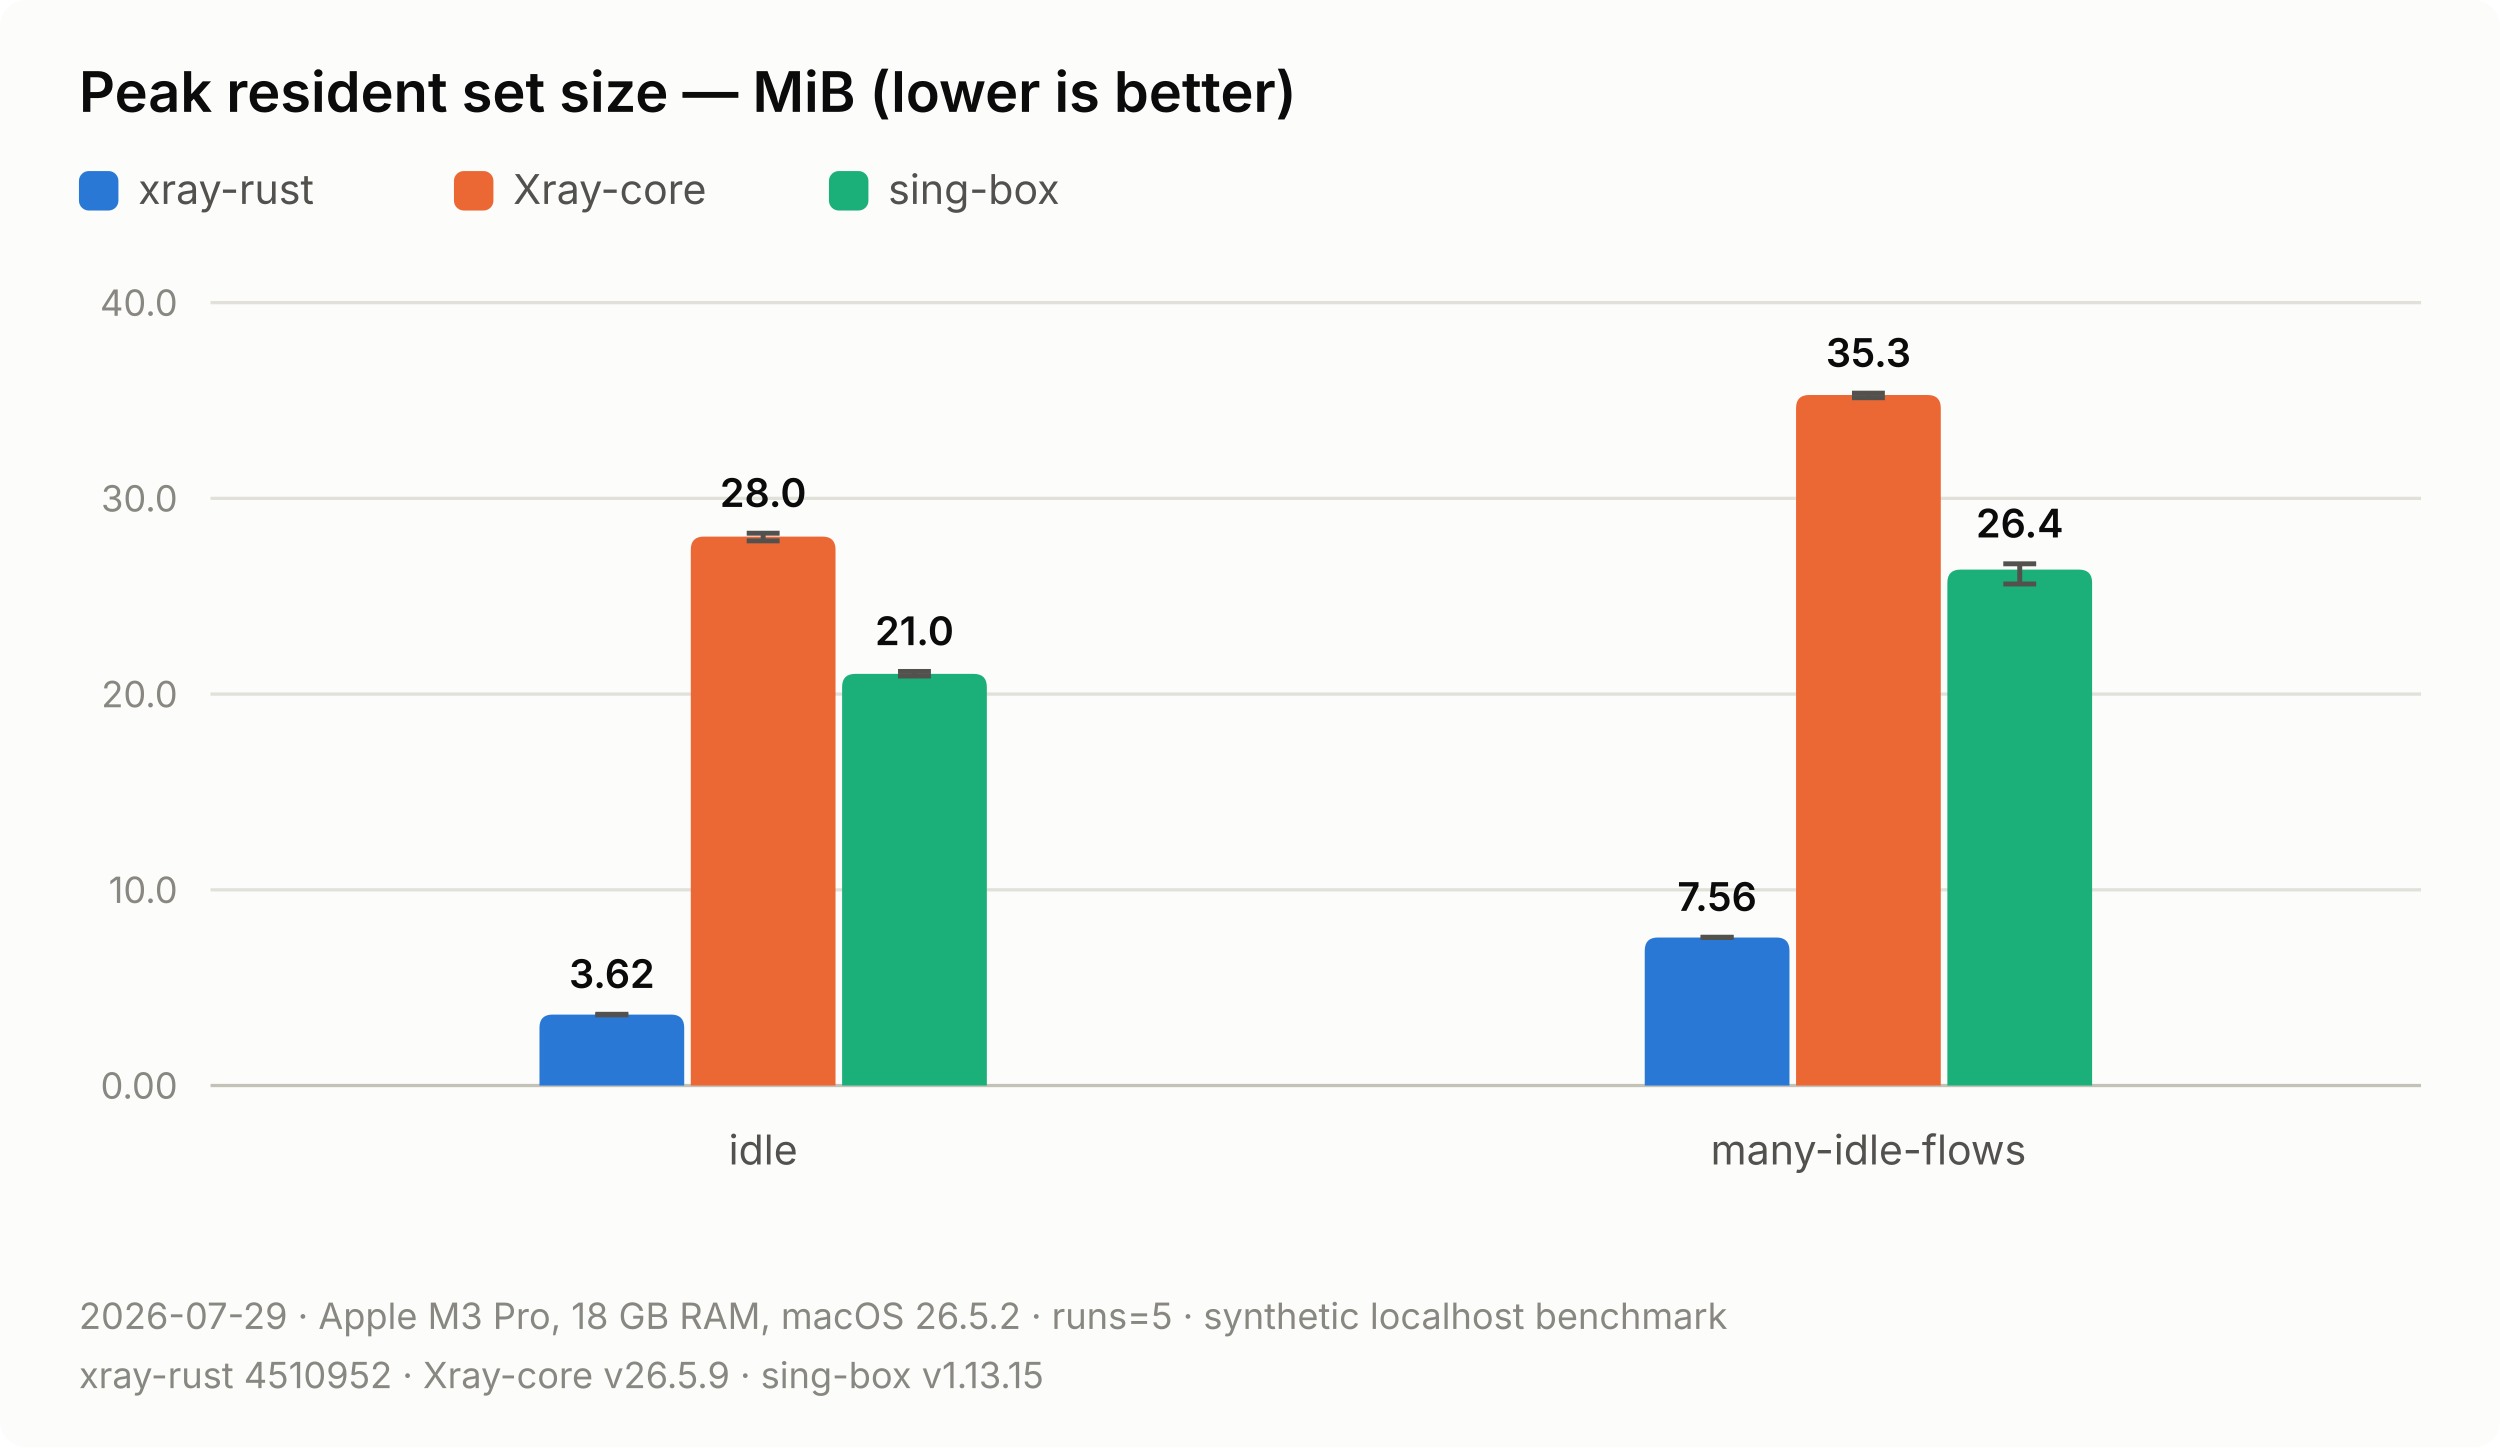
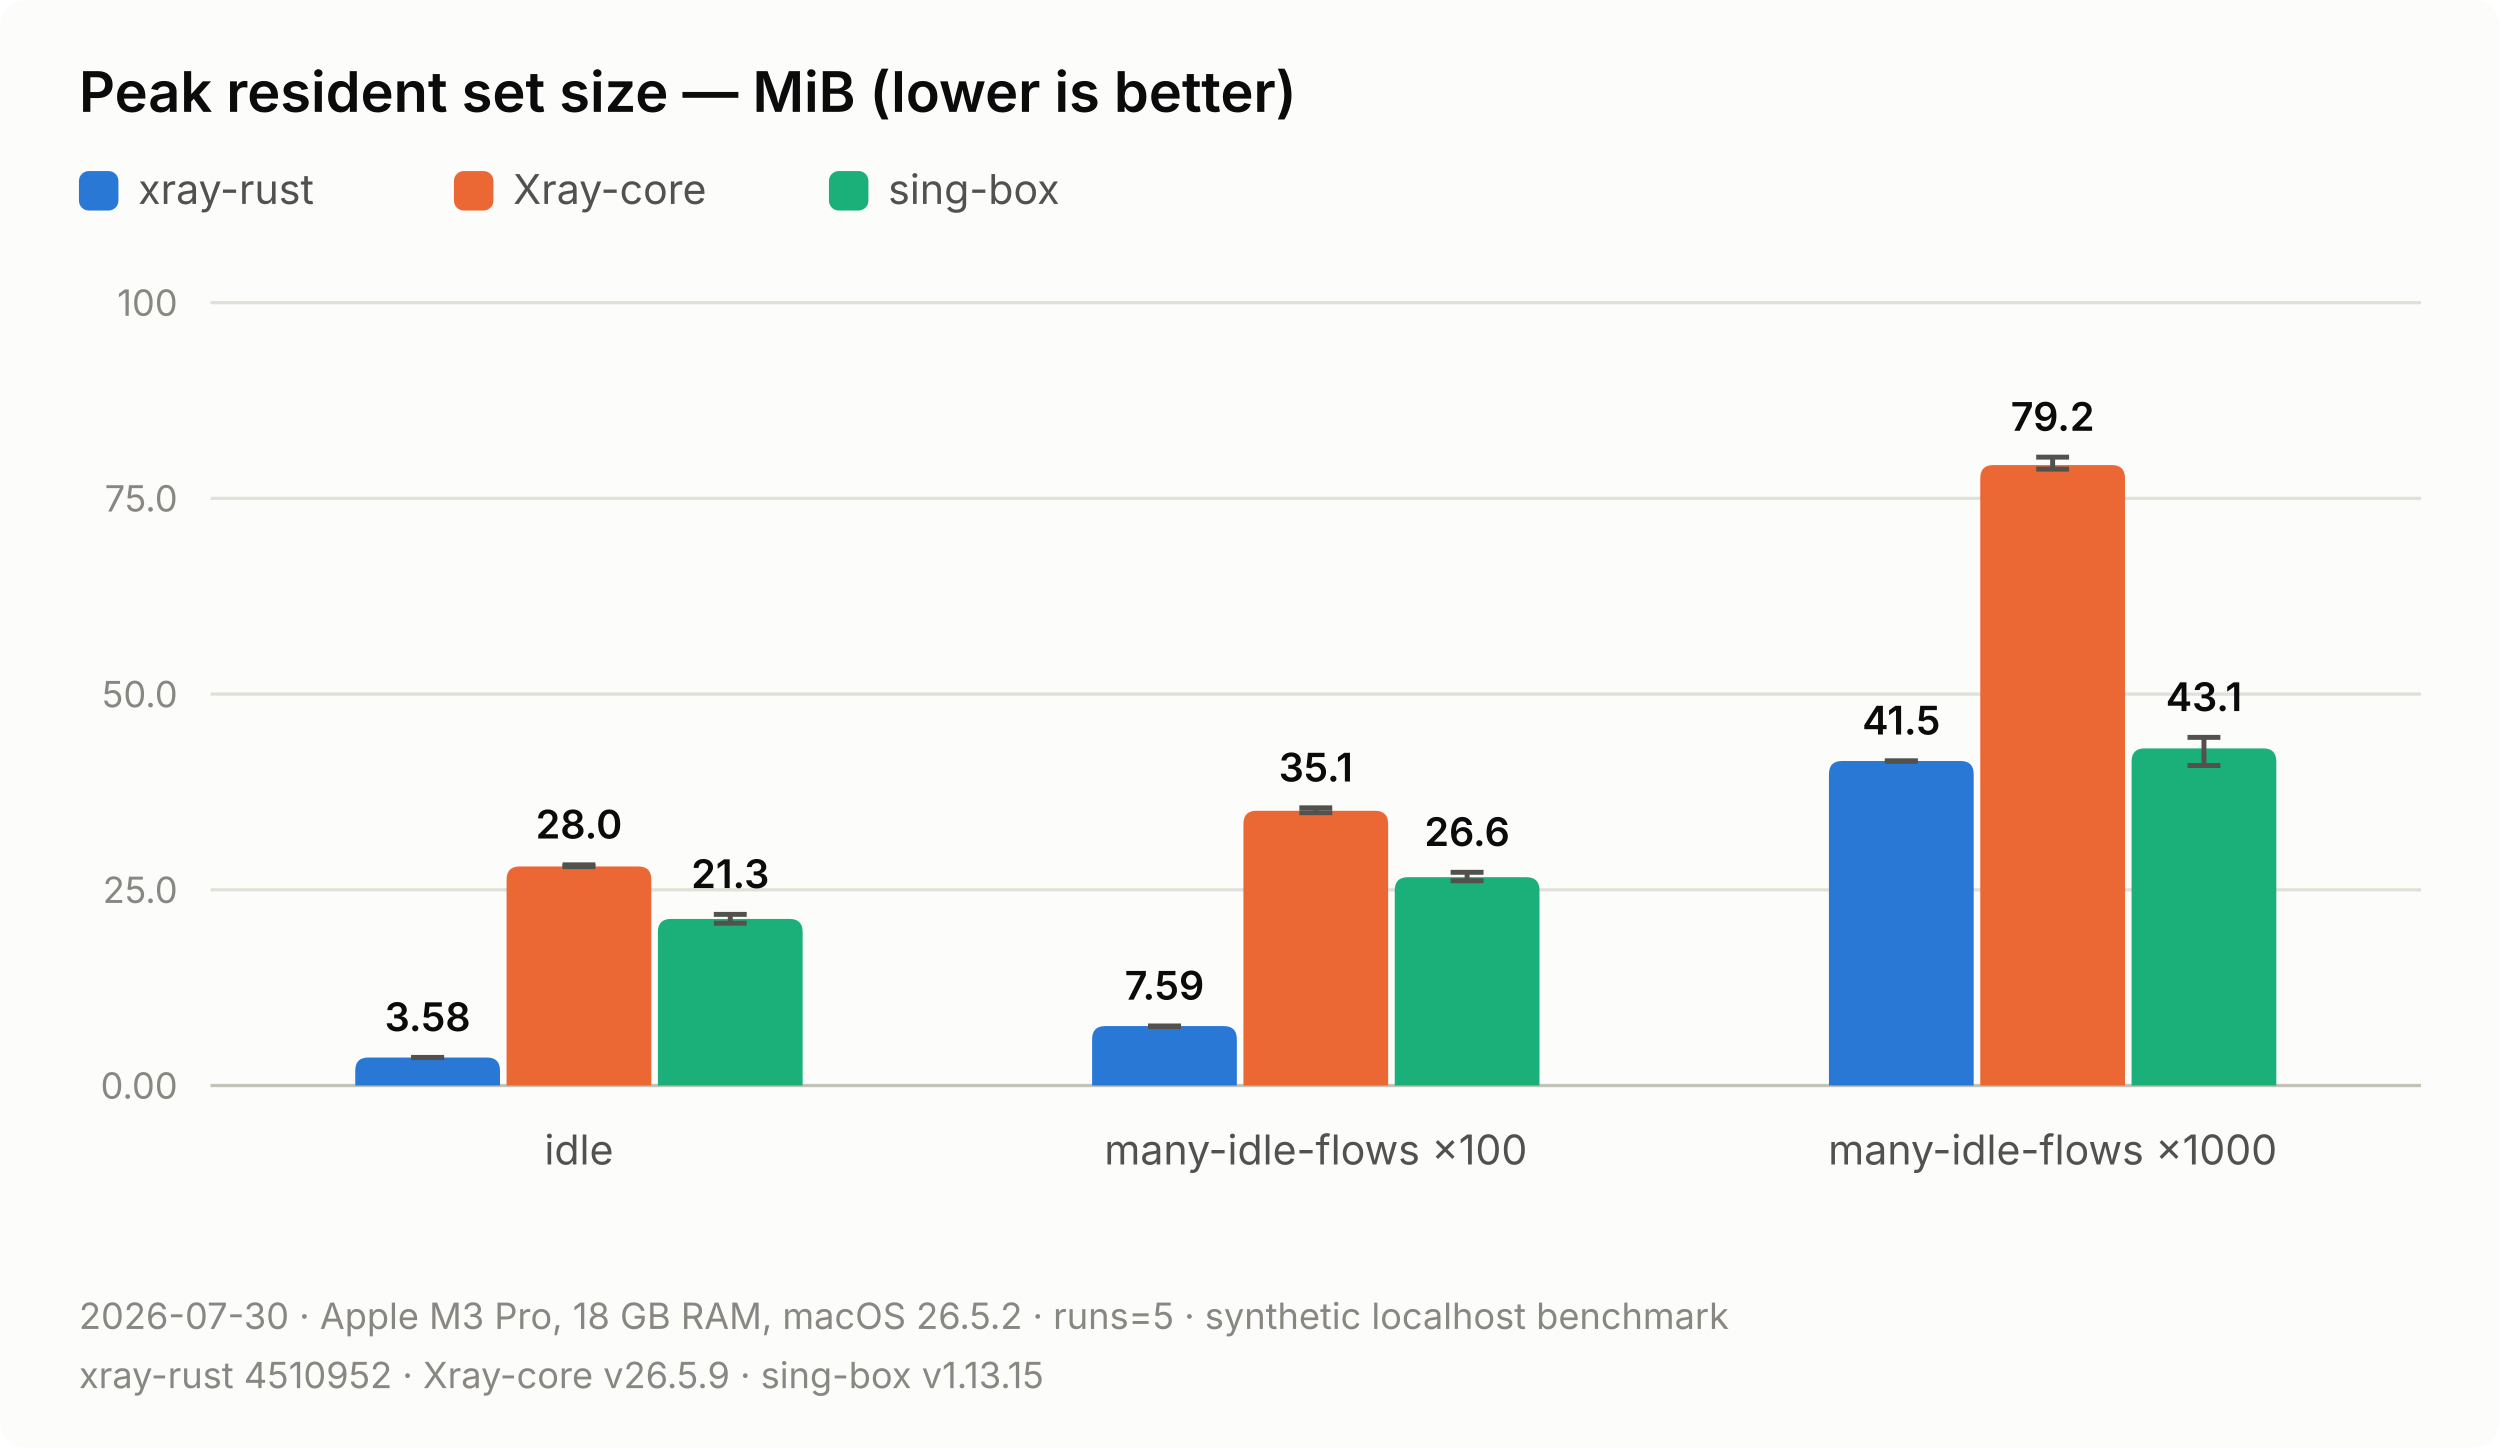
<svg xmlns="http://www.w3.org/2000/svg" width="760" height="440" viewBox="0 0 760 440" role="img" aria-label="Peak resident set size — MiB (lower is better)">
  <rect width="760" height="440" fill="#fcfcfb" rx="8" />
  <text x="24" y="34" font-family="system-ui, -apple-system, 'Segoe UI', sans-serif" font-size="17" font-weight="600" fill="#0b0b0b">Peak resident set size — MiB (lower is better)</text>
  <rect x="24.00" y="52" width="12" height="12" rx="3" fill="#2a78d6" />
  <text x="42.00" y="62" font-family="system-ui, -apple-system, 'Segoe UI', sans-serif" font-size="12.5" fill="#52514e">xray-rust</text>
  <rect x="138.00" y="52" width="12" height="12" rx="3" fill="#eb6834" />
  <text x="156.00" y="62" font-family="system-ui, -apple-system, 'Segoe UI', sans-serif" font-size="12.5" fill="#52514e">Xray-core</text>
  <rect x="252.00" y="52" width="12" height="12" rx="3" fill="#1baf7a" />
  <text x="270.00" y="62" font-family="system-ui, -apple-system, 'Segoe UI', sans-serif" font-size="12.5" fill="#52514e">sing-box</text>
  <text x="54" y="334.00" font-family="system-ui, -apple-system, 'Segoe UI', sans-serif" font-size="11" fill="#898781" text-anchor="end">0.00</text>
  <line x1="64" y1="270.50" x2="736" y2="270.50" stroke="#e1e0d9" stroke-width="1" />
-   <text x="54" y="274.50" font-family="system-ui, -apple-system, 'Segoe UI', sans-serif" font-size="11" fill="#898781" text-anchor="end">10.0</text>
+   <text x="54" y="274.50" font-family="system-ui, -apple-system, 'Segoe UI', sans-serif" font-size="11" fill="#898781" text-anchor="end">25.0</text>
  <line x1="64" y1="211.00" x2="736" y2="211.00" stroke="#e1e0d9" stroke-width="1" />
-   <text x="54" y="215.00" font-family="system-ui, -apple-system, 'Segoe UI', sans-serif" font-size="11" fill="#898781" text-anchor="end">20.0</text>
+   <text x="54" y="215.00" font-family="system-ui, -apple-system, 'Segoe UI', sans-serif" font-size="11" fill="#898781" text-anchor="end">50.0</text>
  <line x1="64" y1="151.50" x2="736" y2="151.50" stroke="#e1e0d9" stroke-width="1" />
-   <text x="54" y="155.50" font-family="system-ui, -apple-system, 'Segoe UI', sans-serif" font-size="11" fill="#898781" text-anchor="end">30.0</text>
+   <text x="54" y="155.50" font-family="system-ui, -apple-system, 'Segoe UI', sans-serif" font-size="11" fill="#898781" text-anchor="end">75.0</text>
  <line x1="64" y1="92.00" x2="736" y2="92.00" stroke="#e1e0d9" stroke-width="1" />
-   <text x="54" y="96.00" font-family="system-ui, -apple-system, 'Segoe UI', sans-serif" font-size="11" fill="#898781" text-anchor="end">40.0</text>
+   <text x="54" y="96.00" font-family="system-ui, -apple-system, 'Segoe UI', sans-serif" font-size="11" fill="#898781" text-anchor="end">100</text>
  <line x1="64" y1="330" x2="736" y2="330" stroke="#c3c2b7" stroke-width="1" />
-   <path d="M 164.00 330.00 L 164.00 312.43 Q 164.00 308.43 168.00 308.43 L 204.00 308.43 Q 208.00 308.43 208.00 312.43 L 208.00 330.00 Z" fill="#2a78d6" />
-   <line x1="186.00" y1="308.52" x2="186.00" y2="308.34" stroke="#52514e" stroke-width="1.5" />
-   <line x1="181.00" y1="308.52" x2="191.00" y2="308.52" stroke="#52514e" stroke-width="1.5" />
-   <line x1="181.00" y1="308.34" x2="191.00" y2="308.34" stroke="#52514e" stroke-width="1.5" />
-   <text x="186.00" y="300.34" font-family="system-ui, -apple-system, 'Segoe UI', sans-serif" font-size="12" font-weight="600" fill="#0b0b0b" text-anchor="middle">3.62</text>
-   <path d="M 210.00 330.00 L 210.00 167.12 Q 210.00 163.12 214.00 163.12 L 250.00 163.12 Q 254.00 163.12 254.00 167.12 L 254.00 330.00 Z" fill="#eb6834" />
-   <line x1="232.00" y1="164.42" x2="232.00" y2="162.10" stroke="#52514e" stroke-width="1.5" />
-   <line x1="227.00" y1="164.42" x2="237.00" y2="164.42" stroke="#52514e" stroke-width="1.5" />
-   <line x1="227.00" y1="162.10" x2="237.00" y2="162.10" stroke="#52514e" stroke-width="1.5" />
-   <text x="232.00" y="154.10" font-family="system-ui, -apple-system, 'Segoe UI', sans-serif" font-size="12" font-weight="600" fill="#0b0b0b" text-anchor="middle">28.0</text>
-   <path d="M 256.00 330.00 L 256.00 208.86 Q 256.00 204.86 260.00 204.86 L 296.00 204.86 Q 300.00 204.86 300.00 208.86 L 300.00 330.00 Z" fill="#1baf7a" />
-   <line x1="278.00" y1="205.51" x2="278.00" y2="204.12" stroke="#52514e" stroke-width="1.5" />
-   <line x1="273.00" y1="205.51" x2="283.00" y2="205.51" stroke="#52514e" stroke-width="1.5" />
-   <line x1="273.00" y1="204.12" x2="283.00" y2="204.12" stroke="#52514e" stroke-width="1.5" />
-   <text x="278.00" y="196.12" font-family="system-ui, -apple-system, 'Segoe UI', sans-serif" font-size="12" font-weight="600" fill="#0b0b0b" text-anchor="middle">21.0</text>
-   <text x="232.00" y="354" font-family="system-ui, -apple-system, 'Segoe UI', sans-serif" font-size="12.5" fill="#52514e" text-anchor="middle">idle</text>
-   <path d="M 500.00 330.00 L 500.00 289.00 Q 500.00 285.00 504.00 285.00 L 540.00 285.00 Q 544.00 285.00 544.00 289.00 L 544.00 330.00 Z" fill="#2a78d6" />
-   <line x1="522.00" y1="285.00" x2="522.00" y2="284.91" stroke="#52514e" stroke-width="1.5" />
-   <line x1="517.00" y1="285.00" x2="527.00" y2="285.00" stroke="#52514e" stroke-width="1.5" />
-   <line x1="517.00" y1="284.91" x2="527.00" y2="284.91" stroke="#52514e" stroke-width="1.5" />
-   <text x="522.00" y="276.91" font-family="system-ui, -apple-system, 'Segoe UI', sans-serif" font-size="12" font-weight="600" fill="#0b0b0b" text-anchor="middle">7.56</text>
-   <path d="M 546.00 330.00 L 546.00 124.08 Q 546.00 120.08 550.00 120.08 L 586.00 120.08 Q 590.00 120.08 590.00 124.08 L 590.00 330.00 Z" fill="#eb6834" />
-   <line x1="568.00" y1="120.91" x2="568.00" y2="119.52" stroke="#52514e" stroke-width="1.5" />
-   <line x1="563.00" y1="120.91" x2="573.00" y2="120.91" stroke="#52514e" stroke-width="1.5" />
-   <line x1="563.00" y1="119.52" x2="573.00" y2="119.52" stroke="#52514e" stroke-width="1.5" />
-   <text x="568.00" y="111.52" font-family="system-ui, -apple-system, 'Segoe UI', sans-serif" font-size="12" font-weight="600" fill="#0b0b0b" text-anchor="middle">35.3</text>
-   <path d="M 592.00 330.00 L 592.00 177.16 Q 592.00 173.16 596.00 173.16 L 632.00 173.16 Q 636.00 173.16 636.00 177.16 L 636.00 330.00 Z" fill="#1baf7a" />
-   <line x1="614.00" y1="177.53" x2="614.00" y2="171.40" stroke="#52514e" stroke-width="1.5" />
-   <line x1="609.00" y1="177.53" x2="619.00" y2="177.53" stroke="#52514e" stroke-width="1.5" />
-   <line x1="609.00" y1="171.40" x2="619.00" y2="171.40" stroke="#52514e" stroke-width="1.5" />
-   <text x="614.00" y="163.40" font-family="system-ui, -apple-system, 'Segoe UI', sans-serif" font-size="12" font-weight="600" fill="#0b0b0b" text-anchor="middle">26.4</text>
-   <text x="568.00" y="354" font-family="system-ui, -apple-system, 'Segoe UI', sans-serif" font-size="12.5" fill="#52514e" text-anchor="middle">many-idle-flows</text>
-   <text x="24" y="404" font-family="system-ui, -apple-system, 'Segoe UI', sans-serif" font-size="11" fill="#898781">2026-07-29 · Apple M3 Pro, 18 GB RAM, macOS 26.5.2 · runs=5 · synthetic localhost benchmark</text>
+   <path d="M 108.00 330.00 L 108.00 325.48 Q 108.00 321.48 112.00 321.48 L 148.00 321.48 Q 152.00 321.48 152.00 325.48 L 152.00 330.00 Z" fill="#2a78d6" />
+   <line x1="130.00" y1="321.52" x2="130.00" y2="321.45" stroke="#52514e" stroke-width="1.5" />
+   <line x1="125.00" y1="321.52" x2="135.00" y2="321.52" stroke="#52514e" stroke-width="1.5" />
+   <line x1="125.00" y1="321.45" x2="135.00" y2="321.45" stroke="#52514e" stroke-width="1.5" />
+   <text x="130.00" y="313.45" font-family="system-ui, -apple-system, 'Segoe UI', sans-serif" font-size="12" font-weight="600" fill="#0b0b0b" text-anchor="middle">3.58</text>
+   <path d="M 154.00 330.00 L 154.00 267.40 Q 154.00 263.40 158.00 263.40 L 194.00 263.40 Q 198.00 263.40 198.00 267.40 L 198.00 330.00 Z" fill="#eb6834" />
+   <line x1="176.00" y1="263.47" x2="176.00" y2="262.91" stroke="#52514e" stroke-width="1.5" />
+   <line x1="171.00" y1="263.47" x2="181.00" y2="263.47" stroke="#52514e" stroke-width="1.5" />
+   <line x1="171.00" y1="262.91" x2="181.00" y2="262.91" stroke="#52514e" stroke-width="1.5" />
+   <text x="176.00" y="254.91" font-family="system-ui, -apple-system, 'Segoe UI', sans-serif" font-size="12" font-weight="600" fill="#0b0b0b" text-anchor="middle">28.0</text>
+   <path d="M 200.00 330.00 L 200.00 283.35 Q 200.00 279.35 204.00 279.35 L 240.00 279.35 Q 244.00 279.35 244.00 283.35 L 244.00 330.00 Z" fill="#1baf7a" />
+   <line x1="222.00" y1="280.65" x2="222.00" y2="277.97" stroke="#52514e" stroke-width="1.5" />
+   <line x1="217.00" y1="280.65" x2="227.00" y2="280.65" stroke="#52514e" stroke-width="1.5" />
+   <line x1="217.00" y1="277.97" x2="227.00" y2="277.97" stroke="#52514e" stroke-width="1.5" />
+   <text x="222.00" y="269.97" font-family="system-ui, -apple-system, 'Segoe UI', sans-serif" font-size="12" font-weight="600" fill="#0b0b0b" text-anchor="middle">21.3</text>
+   <text x="176.00" y="354" font-family="system-ui, -apple-system, 'Segoe UI', sans-serif" font-size="12.5" fill="#52514e" text-anchor="middle">idle</text>
+   <path d="M 332.00 330.00 L 332.00 315.93 Q 332.00 311.93 336.00 311.93 L 372.00 311.93 Q 376.00 311.93 376.00 315.93 L 376.00 330.00 Z" fill="#2a78d6" />
+   <line x1="354.00" y1="312.08" x2="354.00" y2="311.89" stroke="#52514e" stroke-width="1.5" />
+   <line x1="349.00" y1="312.08" x2="359.00" y2="312.08" stroke="#52514e" stroke-width="1.5" />
+   <line x1="349.00" y1="311.89" x2="359.00" y2="311.89" stroke="#52514e" stroke-width="1.5" />
+   <text x="354.00" y="303.89" font-family="system-ui, -apple-system, 'Segoe UI', sans-serif" font-size="12" font-weight="600" fill="#0b0b0b" text-anchor="middle">7.59</text>
+   <path d="M 378.00 330.00 L 378.00 250.48 Q 378.00 246.48 382.00 246.48 L 418.00 246.48 Q 422.00 246.48 422.00 250.48 L 422.00 330.00 Z" fill="#eb6834" />
+   <line x1="400.00" y1="247.07" x2="400.00" y2="245.58" stroke="#52514e" stroke-width="1.5" />
+   <line x1="395.00" y1="247.07" x2="405.00" y2="247.07" stroke="#52514e" stroke-width="1.5" />
+   <line x1="395.00" y1="245.58" x2="405.00" y2="245.58" stroke="#52514e" stroke-width="1.5" />
+   <text x="400.00" y="237.58" font-family="system-ui, -apple-system, 'Segoe UI', sans-serif" font-size="12" font-weight="600" fill="#0b0b0b" text-anchor="middle">35.1</text>
+   <path d="M 424.00 330.00 L 424.00 270.67 Q 424.00 266.67 428.00 266.67 L 464.00 266.67 Q 468.00 266.67 468.00 270.67 L 468.00 330.00 Z" fill="#1baf7a" />
+   <line x1="446.00" y1="267.75" x2="446.00" y2="265.18" stroke="#52514e" stroke-width="1.5" />
+   <line x1="441.00" y1="267.75" x2="451.00" y2="267.75" stroke="#52514e" stroke-width="1.5" />
+   <line x1="441.00" y1="265.18" x2="451.00" y2="265.18" stroke="#52514e" stroke-width="1.5" />
+   <text x="446.00" y="257.18" font-family="system-ui, -apple-system, 'Segoe UI', sans-serif" font-size="12" font-weight="600" fill="#0b0b0b" text-anchor="middle">26.6</text>
+   <text x="400.00" y="354" font-family="system-ui, -apple-system, 'Segoe UI', sans-serif" font-size="12.5" fill="#52514e" text-anchor="middle">many-idle-flows ×100</text>
+   <path d="M 556.00 330.00 L 556.00 235.34 Q 556.00 231.34 560.00 231.34 L 596.00 231.34 Q 600.00 231.34 600.00 235.34 L 600.00 330.00 Z" fill="#2a78d6" />
+   <line x1="578.00" y1="231.42" x2="578.00" y2="231.30" stroke="#52514e" stroke-width="1.5" />
+   <line x1="573.00" y1="231.42" x2="583.00" y2="231.42" stroke="#52514e" stroke-width="1.5" />
+   <line x1="573.00" y1="231.30" x2="583.00" y2="231.30" stroke="#52514e" stroke-width="1.5" />
+   <text x="578.00" y="223.30" font-family="system-ui, -apple-system, 'Segoe UI', sans-serif" font-size="12" font-weight="600" fill="#0b0b0b" text-anchor="middle">41.5</text>
+   <path d="M 602.00 330.00 L 602.00 145.38 Q 602.00 141.38 606.00 141.38 L 642.00 141.38 Q 646.00 141.38 646.00 145.38 L 646.00 330.00 Z" fill="#eb6834" />
+   <line x1="624.00" y1="142.61" x2="624.00" y2="138.97" stroke="#52514e" stroke-width="1.5" />
+   <line x1="619.00" y1="142.61" x2="629.00" y2="142.61" stroke="#52514e" stroke-width="1.5" />
+   <line x1="619.00" y1="138.97" x2="629.00" y2="138.97" stroke="#52514e" stroke-width="1.5" />
+   <text x="624.00" y="130.97" font-family="system-ui, -apple-system, 'Segoe UI', sans-serif" font-size="12" font-weight="600" fill="#0b0b0b" text-anchor="middle">79.2</text>
+   <path d="M 648.00 330.00 L 648.00 231.51 Q 648.00 227.51 652.00 227.51 L 688.00 227.51 Q 692.00 227.51 692.00 231.51 L 692.00 330.00 Z" fill="#1baf7a" />
+   <line x1="670.00" y1="232.72" x2="670.00" y2="224.16" stroke="#52514e" stroke-width="1.5" />
+   <line x1="665.00" y1="232.72" x2="675.00" y2="232.72" stroke="#52514e" stroke-width="1.5" />
+   <line x1="665.00" y1="224.16" x2="675.00" y2="224.16" stroke="#52514e" stroke-width="1.5" />
+   <text x="670.00" y="216.16" font-family="system-ui, -apple-system, 'Segoe UI', sans-serif" font-size="12" font-weight="600" fill="#0b0b0b" text-anchor="middle">43.1</text>
+   <text x="624.00" y="354" font-family="system-ui, -apple-system, 'Segoe UI', sans-serif" font-size="12.5" fill="#52514e" text-anchor="middle">many-idle-flows ×1000</text>
+   <text x="24" y="404" font-family="system-ui, -apple-system, 'Segoe UI', sans-serif" font-size="11" fill="#898781">2026-07-30 · Apple M3 Pro, 18 GB RAM, macOS 26.5.2 · runs=5 · synthetic localhost benchmark</text>
  <text x="24" y="422" font-family="system-ui, -apple-system, 'Segoe UI', sans-serif" font-size="11" fill="#898781">xray-rust 4510952 · Xray-core v26.5.9 · sing-box v1.13.15</text>
</svg>
